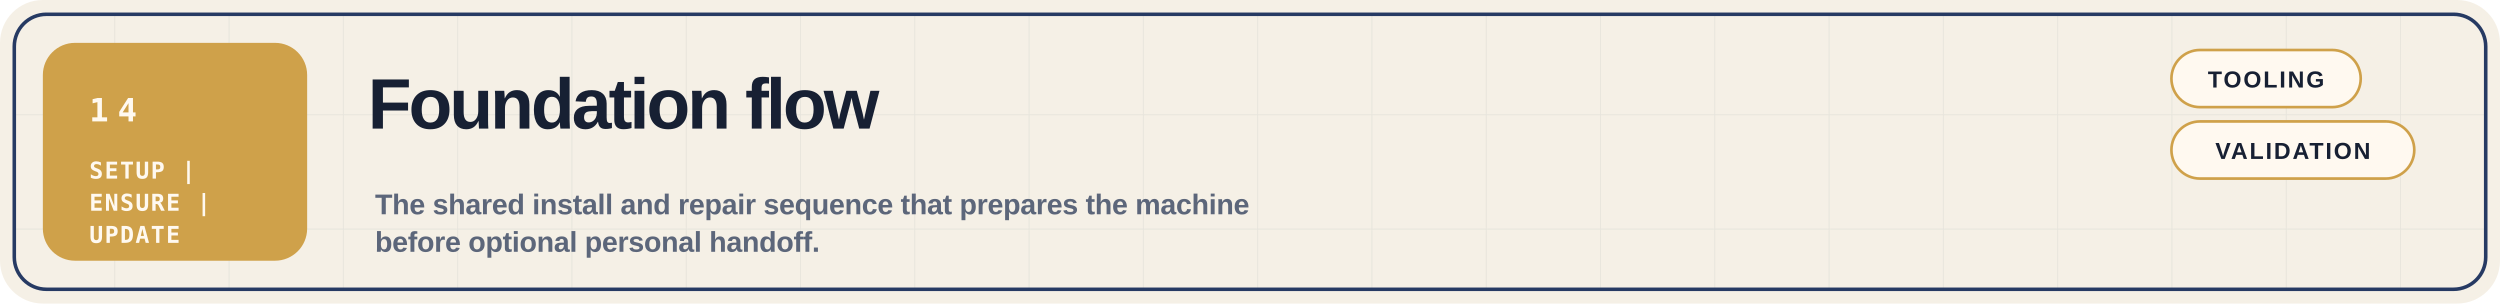
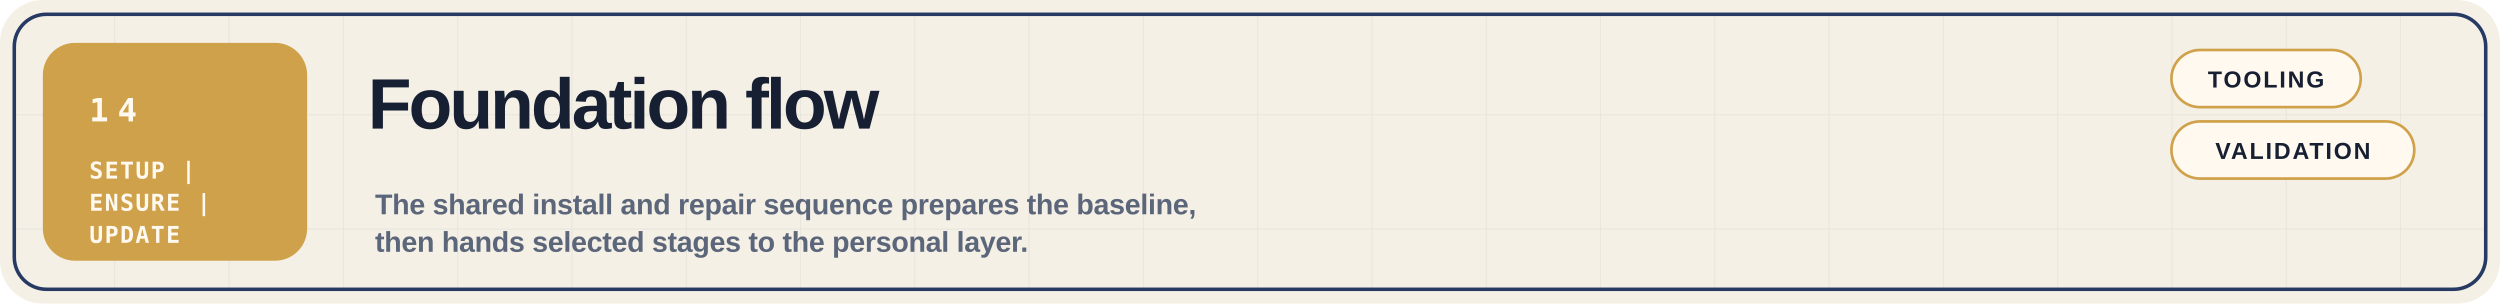
<svg xmlns="http://www.w3.org/2000/svg" width="1400" height="170" viewBox="0 0 1400 170" fill="none" role="img" aria-label="Foundation flow">
  <defs>
    <pattern id="grid-scripts-foundation-flow-svg" width="64" height="64" patternUnits="userSpaceOnUse">
      <path d="M 64 0 L 0 0 0 64" fill="none" stroke="#263A63" stroke-opacity="0.07" stroke-width="1" />
    </pattern>
  </defs>
  <rect width="1400" height="170" rx="24" fill="#F5F0E6" />
  <rect x="8" y="8" width="1384" height="154" rx="18" fill="url(#grid-scripts-foundation-flow-svg)" stroke="#263A63" stroke-width="2" />
  <rect x="24" y="24" width="148" height="122" rx="18" fill="#CFA14A" />
  <text x="50" y="68" fill="#FFF9F0" font-size="18" font-weight="700" letter-spacing="0.28em" font-family="IBM Plex Mono, SFMono-Regular, Menlo, Consolas, monospace">14</text>
  <text x="50" y="100" fill="#FFF9F0" font-size="13" font-weight="700" letter-spacing="0.06em" font-family="IBM Plex Mono, SFMono-Regular, Menlo, Consolas, monospace">SETUP |</text>
  <text x="50" y="118" fill="#FFF9F0" font-size="13" font-weight="700" letter-spacing="0.06em" font-family="IBM Plex Mono, SFMono-Regular, Menlo, Consolas, monospace">ENSURE |</text>
  <text x="50" y="136" fill="#FFF9F0" font-size="13" font-weight="700" letter-spacing="0.06em" font-family="IBM Plex Mono, SFMono-Regular, Menlo, Consolas, monospace">UPDATE</text>
  <text x="206" y="72" fill="#172033" font-size="40" font-weight="760" letter-spacing="-0.04em" font-family="IBM Plex Sans, Avenir Next, Segoe UI, Helvetica Neue, Arial, sans-serif">Foundation flow</text>
-   <text x="210" y="120" fill="#5C667A" font-size="16" font-weight="600" letter-spacing="-0.01em" font-family="IBM Plex Sans, Avenir Next, Segoe UI, Helvetica Neue, Arial, sans-serif">The shared install and repair sequence that prepares the machine</text>
-   <text x="210" y="141" fill="#5C667A" font-size="16" font-weight="600" letter-spacing="-0.01em" font-family="IBM Plex Sans, Avenir Next, Segoe UI, Helvetica Neue, Arial, sans-serif">before optional personal handoff.</text>
+   <text x="210" y="120" fill="#5C667A" font-size="16" font-weight="600" letter-spacing="-0.01em" font-family="IBM Plex Sans, Avenir Next, Segoe UI, Helvetica Neue, Arial, sans-serif">The shared install and repair sequence prepares the baseline,</text>
+   <text x="210" y="141" fill="#5C667A" font-size="16" font-weight="600" letter-spacing="-0.01em" font-family="IBM Plex Sans, Avenir Next, Segoe UI, Helvetica Neue, Arial, sans-serif">then hands selected stages to the personal layer.</text>
  <g transform="translate(1216,28)">
    <rect width="106" height="32" rx="16" fill="#FFF9F0" stroke="#CFA14A" stroke-width="1.5" />
    <text x="53.0" y="21" text-anchor="middle" fill="#172033" font-size="13" font-weight="700" letter-spacing="0.08em" font-family="IBM Plex Sans, Avenir Next, Segoe UI, Helvetica Neue, Arial, sans-serif">TOOLING</text>
  </g>
  <g transform="translate(1216,68)">
    <rect width="136" height="32" rx="16" fill="#FFF9F0" stroke="#CFA14A" stroke-width="1.5" />
    <text x="68.0" y="21" text-anchor="middle" fill="#172033" font-size="13" font-weight="700" letter-spacing="0.08em" font-family="IBM Plex Sans, Avenir Next, Segoe UI, Helvetica Neue, Arial, sans-serif">VALIDATION</text>
  </g>
</svg>
